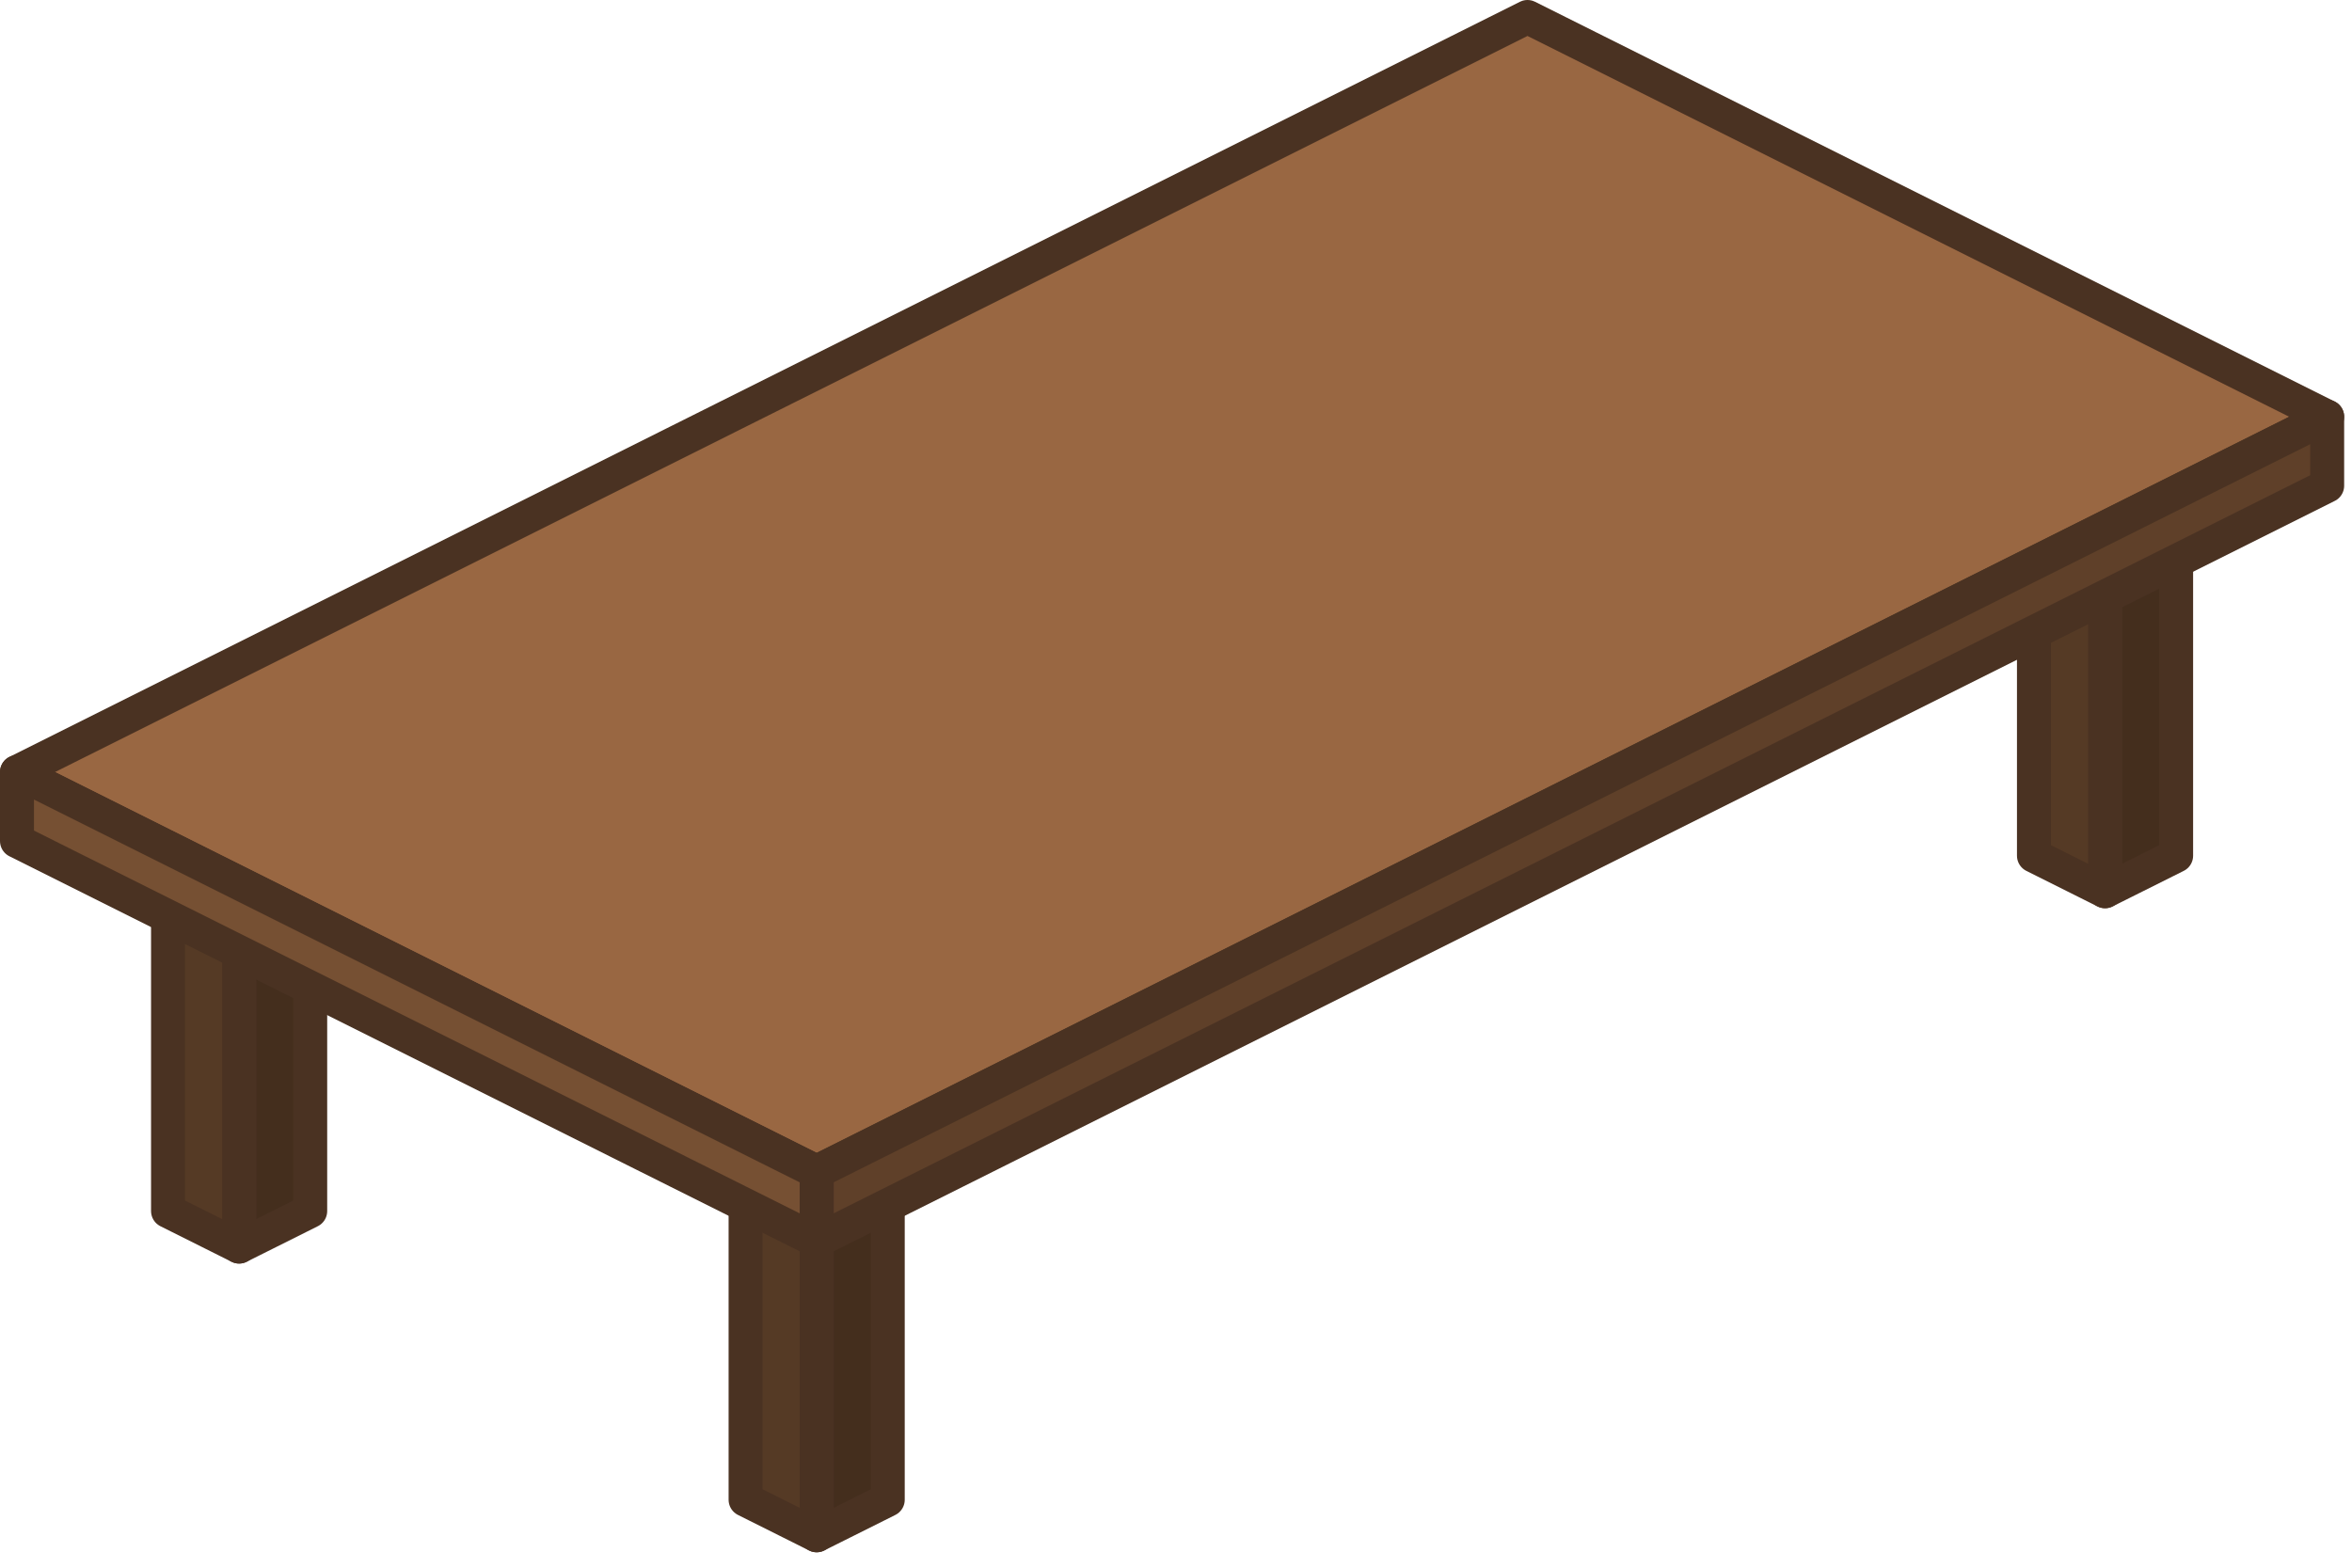
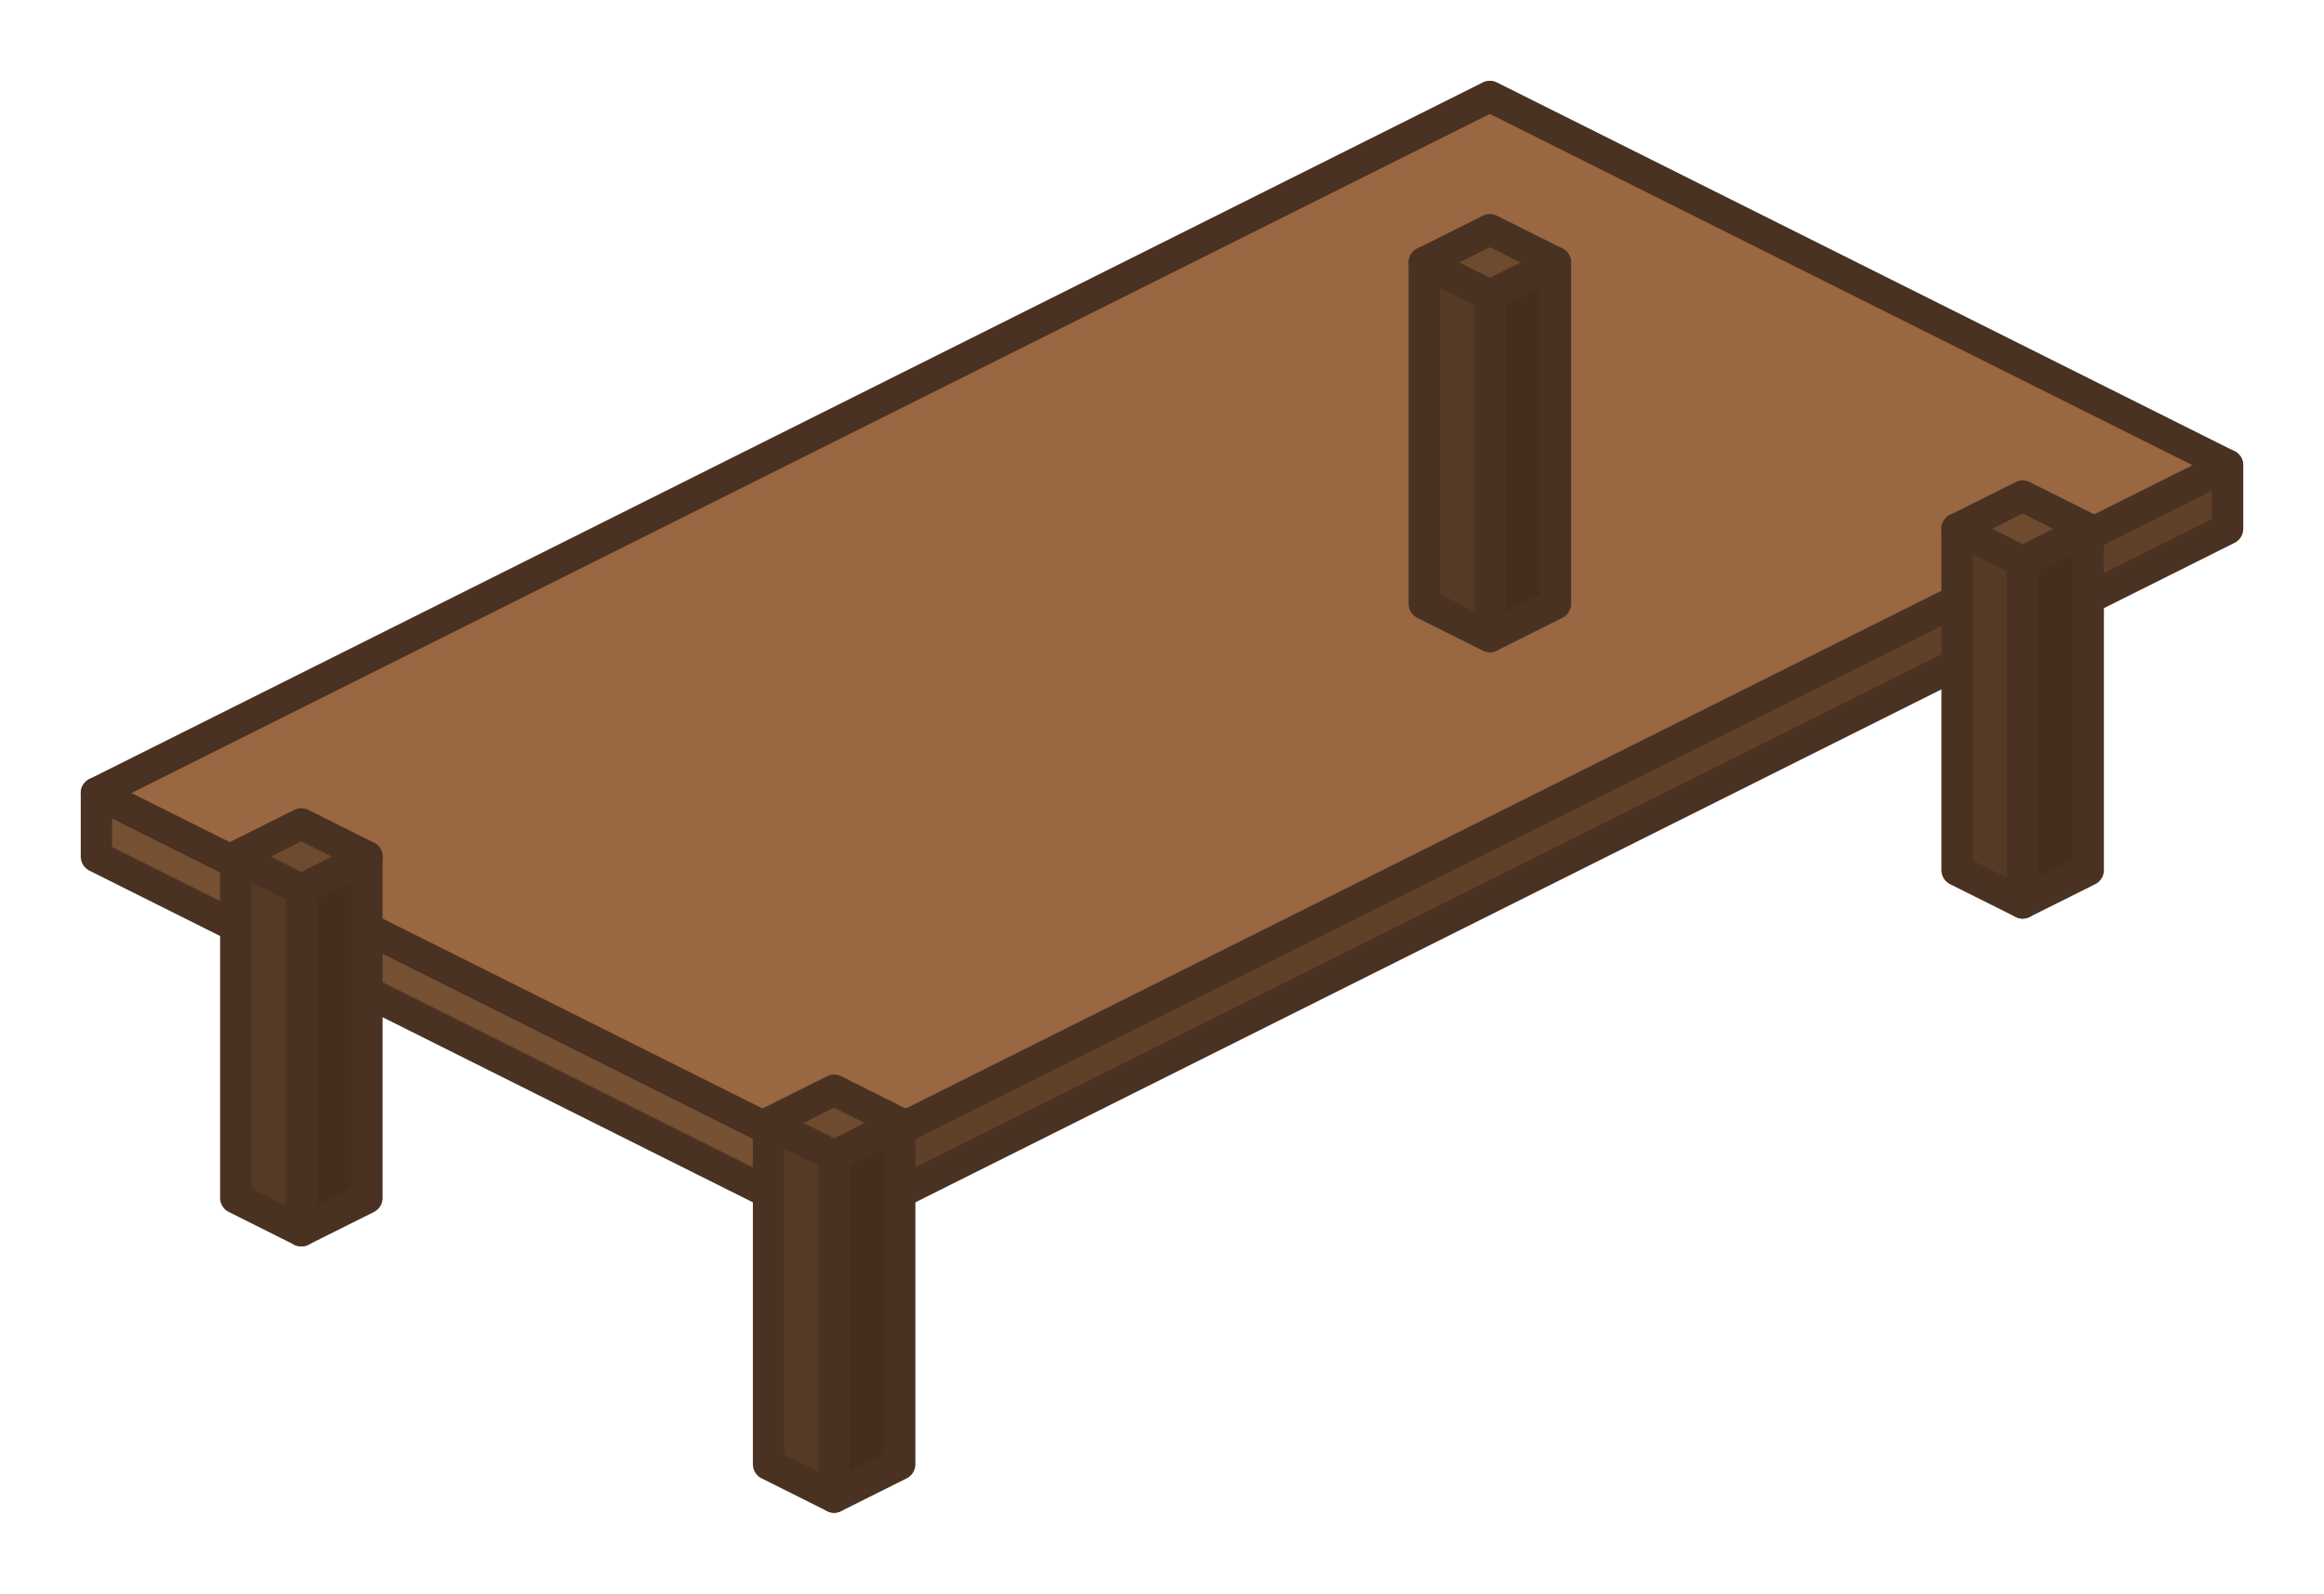
- <svg xmlns="http://www.w3.org/2000/svg" width="90" height="60" viewBox="0 0 90 60" fill="none">
-   <path d="M61.17 7.54L58.45 8.9V23.06L61.17 21.7V7.54Z" fill="#442E1D" stroke="#4A3222" stroke-width="1.3" stroke-linejoin="round" />
-   <path d="M55.73 7.54L58.45 8.9V23.06L55.73 21.7V7.54Z" fill="#553A25" stroke="#4A3222" stroke-width="1.3" stroke-linejoin="round" />
-   <path d="M58.45 6.18L61.17 7.54L58.45 8.9L55.73 7.54L58.45 6.18Z" fill="#6E4B2F" stroke="#4A3222" stroke-width="1.3" stroke-linejoin="round" />
-   <path d="M83.27 18.59L80.55 19.95V34.11L83.27 32.75V18.59Z" fill="#442E1D" stroke="#4A3222" stroke-width="1.3" stroke-linejoin="round" />
-   <path d="M77.83 18.59L80.55 19.95V34.11L77.83 32.75V18.59Z" fill="#553A25" stroke="#4A3222" stroke-width="1.3" stroke-linejoin="round" />
-   <path d="M80.55 17.23L83.27 18.59L80.55 19.95L77.83 18.59L80.55 17.23Z" fill="#6E4B2F" stroke="#4A3222" stroke-width="1.3" stroke-linejoin="round" />
-   <path d="M11.87 32.19L9.15 33.55V47.71L11.87 46.35V32.19Z" fill="#442E1D" stroke="#4A3222" stroke-width="1.3" stroke-linejoin="round" />
-   <path d="M6.43 32.19L9.15 33.55V47.71L6.43 46.35V32.19Z" fill="#553A25" stroke="#4A3222" stroke-width="1.3" stroke-linejoin="round" />
-   <path d="M9.15 30.83L11.87 32.19L9.15 33.55L6.43 32.19L9.15 30.83Z" fill="#6E4B2F" stroke="#4A3222" stroke-width="1.3" stroke-linejoin="round" />
-   <path d="M33.97 43.24L31.25 44.6V58.76L33.97 57.4V43.24Z" fill="#442E1D" stroke="#4A3222" stroke-width="1.3" stroke-linejoin="round" />
-   <path d="M28.53 43.24L31.25 44.6V58.76L28.53 57.4V43.24Z" fill="#553A25" stroke="#4A3222" stroke-width="1.3" stroke-linejoin="round" />
-   <path d="M31.25 41.88L33.97 43.24L31.25 44.6L28.53 43.24L31.25 41.88Z" fill="#6E4B2F" stroke="#4A3222" stroke-width="1.3" stroke-linejoin="round" />
-   <path d="M58.45 0.65L89.05 15.95L31.25 44.85L0.65 29.55L58.45 0.65Z" fill="#996742" stroke="#4A3222" stroke-width="1.3" stroke-linejoin="round" />
-   <path d="M89.05 15.95L31.25 44.85V47.49L89.05 18.59V15.95Z" fill="#5F4029" stroke="#4A3222" stroke-width="1.3" stroke-linejoin="round" />
-   <path d="M0.65 29.55L31.25 44.85V47.49L0.65 32.19V29.55Z" fill="#765033" stroke="#4A3222" stroke-width="1.3" stroke-linejoin="round" />
+ <svg xmlns="http://www.w3.org/2000/svg" viewBox="-61.8 -21.65 96.4 66.11" width="96.4" height="66.11">
+   <rect id="bounds" x="-61.8" y="-21.65" width="96.4" height="66.11" fill="none" stroke="none" />
+   <polygon points="30.6,-2.35 -27.2,26.55 -27.2,29.19 30.6,0.29" fill="#5f4029" stroke="#4a3222" stroke-width="1.3" stroke-linejoin="round" />
+   <polygon points="-57.8,11.25 -27.2,26.55 -27.2,29.19 -57.8,13.89" fill="#765033" stroke="#4a3222" stroke-width="1.3" stroke-linejoin="round" />
+   <polygon points="0,-17.65 30.6,-2.35 -27.2,26.55 -57.8,11.25" fill="#996742" stroke="#4a3222" stroke-width="1.3" stroke-linejoin="round" />
+   <polygon points="2.72,-10.76 0,-9.4 0,4.76 2.72,3.4" fill="#442e1d" stroke="#4a3222" stroke-width="1.3" stroke-linejoin="round" />
+   <polygon points="-2.72,-10.76 0,-9.4 0,4.76 -2.72,3.4" fill="#553a25" stroke="#4a3222" stroke-width="1.3" stroke-linejoin="round" />
+   <polygon points="0,-12.12 2.72,-10.76 0,-9.4 -2.72,-10.76" fill="#6e4b2f" stroke="#4a3222" stroke-width="1.3" stroke-linejoin="round" />
+   <polygon points="24.82,0.29 22.1,1.65 22.1,15.81 24.82,14.45" fill="#442e1d" stroke="#4a3222" stroke-width="1.3" stroke-linejoin="round" />
+   <polygon points="19.38,0.29 22.1,1.65 22.1,15.81 19.38,14.45" fill="#553a25" stroke="#4a3222" stroke-width="1.3" stroke-linejoin="round" />
+   <polygon points="22.1,-1.07 24.82,0.29 22.1,1.65 19.38,0.29" fill="#6e4b2f" stroke="#4a3222" stroke-width="1.3" stroke-linejoin="round" />
+   <polygon points="-46.58,13.89 -49.3,15.25 -49.3,29.41 -46.58,28.05" fill="#442e1d" stroke="#4a3222" stroke-width="1.3" stroke-linejoin="round" />
+   <polygon points="-52.02,13.89 -49.3,15.25 -49.3,29.41 -52.02,28.05" fill="#553a25" stroke="#4a3222" stroke-width="1.3" stroke-linejoin="round" />
+   <polygon points="-49.3,12.53 -46.58,13.89 -49.3,15.25 -52.02,13.89" fill="#6e4b2f" stroke="#4a3222" stroke-width="1.3" stroke-linejoin="round" />
+   <polygon points="-24.48,24.94 -27.2,26.3 -27.2,40.46 -24.48,39.1" fill="#442e1d" stroke="#4a3222" stroke-width="1.3" stroke-linejoin="round" />
+   <polygon points="-29.92,24.94 -27.2,26.3 -27.2,40.46 -29.92,39.1" fill="#553a25" stroke="#4a3222" stroke-width="1.3" stroke-linejoin="round" />
+   <polygon points="-27.2,23.58 -24.48,24.94 -27.2,26.3 -29.92,24.94" fill="#6e4b2f" stroke="#4a3222" stroke-width="1.3" stroke-linejoin="round" />
</svg>
